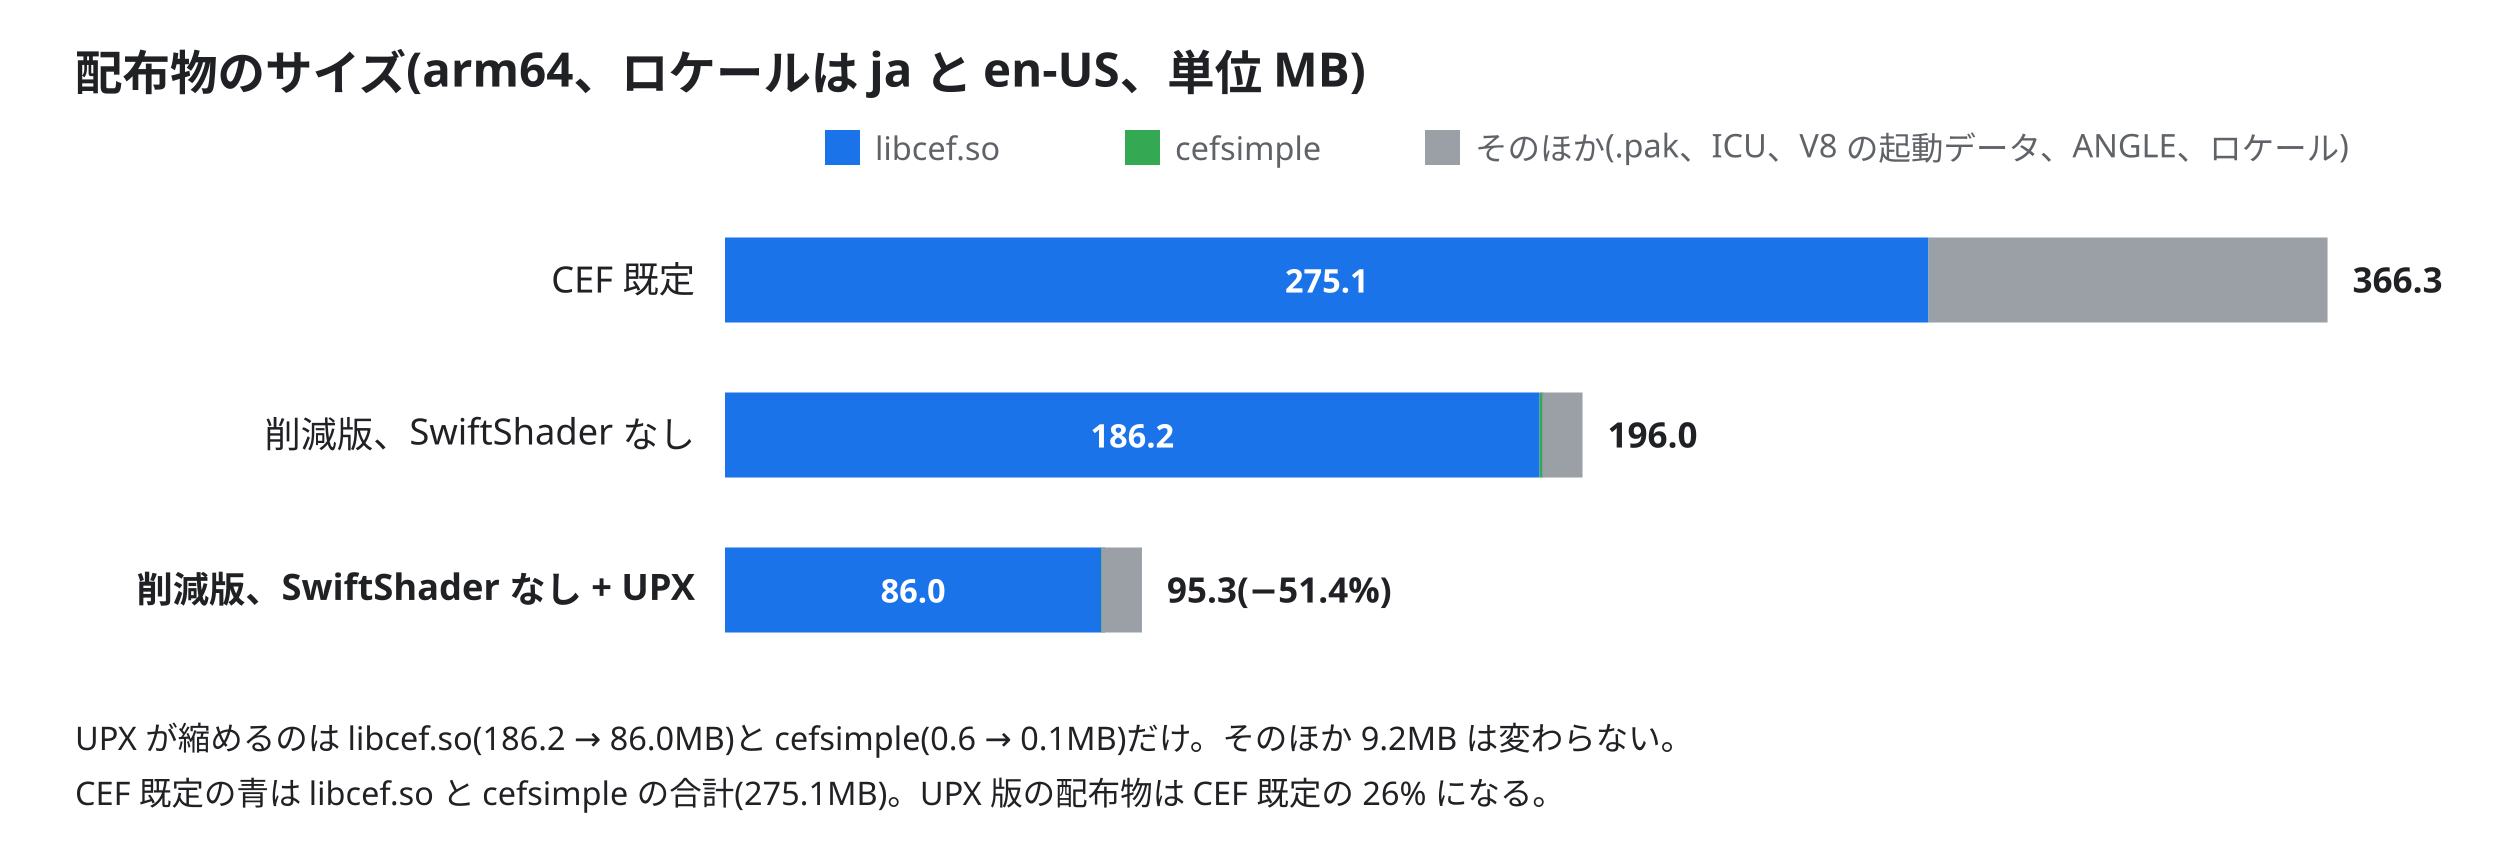
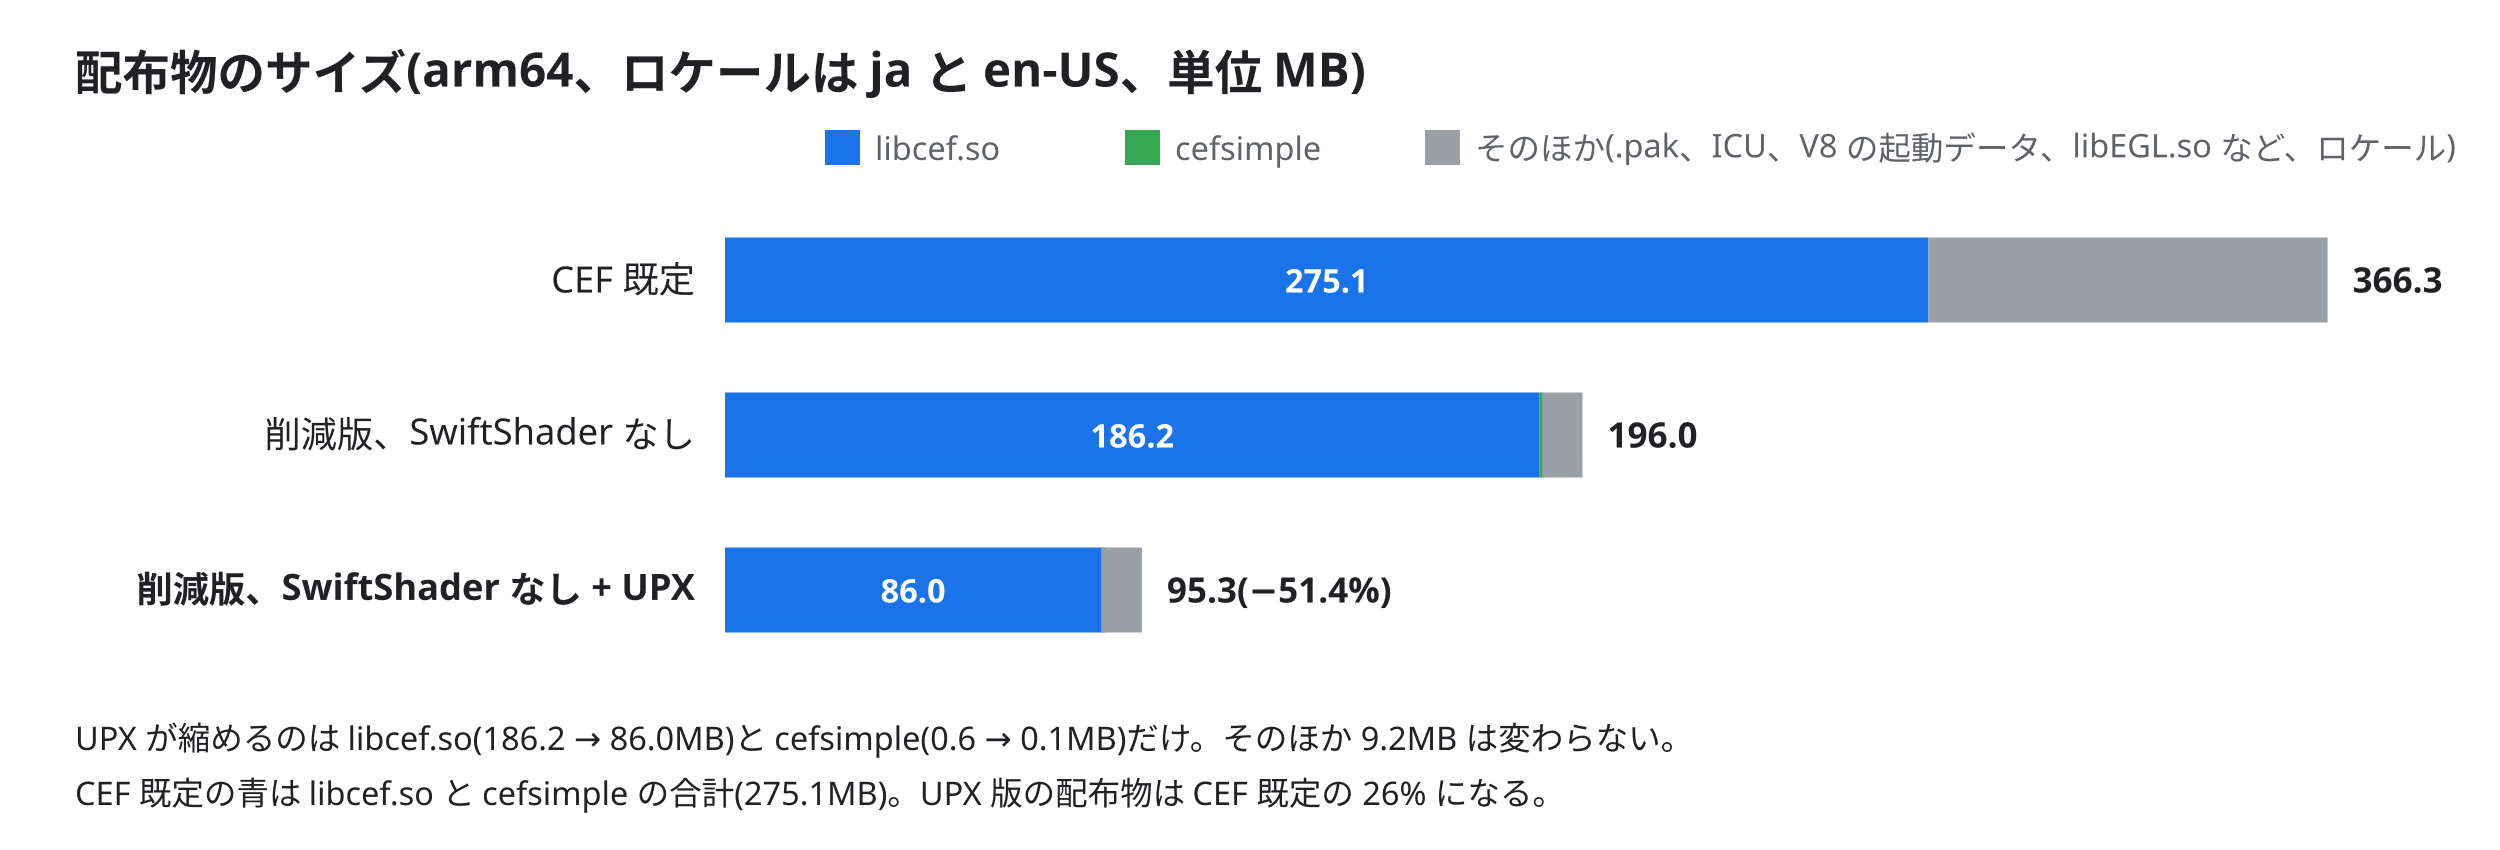
<svg xmlns="http://www.w3.org/2000/svg" width="1000" height="340" viewBox="0 0 1000 340" font-family="Hiragino Sans, Hiragino Kaku Gothic ProN, sans-serif">
  <rect width="1000" height="340" fill="#fff" />
  <text x="30" y="36" font-size="19" text-anchor="start" fill="#202124" font-weight="bold">配布物のサイズ(arm64、ロケールは ja と en-US、単位 MB)</text>
  <rect x="330" y="52" width="14" height="14" rx="0" fill="#1a73e8" stroke="none" stroke-width="1" />
  <text x="350" y="64" font-size="13" text-anchor="start" fill="#5f6368">libcef.so</text>
  <rect x="450" y="52" width="14" height="14" rx="0" fill="#34a853" stroke="none" stroke-width="1" />
  <text x="470" y="64" font-size="13" text-anchor="start" fill="#5f6368">cefsimple</text>
  <rect x="570" y="52" width="14" height="14" rx="0" fill="#9aa0a6" stroke="none" stroke-width="1" />
-   <text x="590" y="64" font-size="13" text-anchor="start" fill="#5f6368">そのほか(.pak、ICU、V8 の起動データ、ANGLE、ロケール)</text>
+   <text x="590" y="64" font-size="13" text-anchor="start" fill="#5f6368">そのほか(.pak、ICU、V8 の起動データ、libEGL.so など、ロケール)</text>
  <text x="278" y="117" font-size="14.5" text-anchor="end" fill="#202124">CEF 既定</text>
  <rect x="290" y="95" width="481.425" height="34" rx="0" fill="#1a73e8" stroke="none" stroke-width="1" />
  <rect x="771.425" y="95" width="159.6" height="34" rx="0" fill="#9aa0a6" stroke="none" stroke-width="1" />
  <text x="530.713" y="117" font-size="13" text-anchor="middle" fill="#fff" font-weight="bold">275.1</text>
  <text x="941.025" y="117" font-size="14" text-anchor="start" fill="#202124" font-weight="bold">366.3</text>
  <text x="278" y="179" font-size="14.5" text-anchor="end" fill="#202124">削減版、SwiftShader なし</text>
  <rect x="290" y="157" width="325.85" height="34" rx="0" fill="#1a73e8" stroke="none" stroke-width="1" />
  <rect x="615.85" y="157" width="1.5" height="34" rx="0" fill="#34a853" stroke="none" stroke-width="1" />
  <rect x="616.9" y="157" width="16.1" height="34" rx="0" fill="#9aa0a6" stroke="none" stroke-width="1" />
  <text x="452.925" y="179" font-size="13" text-anchor="middle" fill="#fff" font-weight="bold">186.2</text>
  <text x="643.0" y="179" font-size="14" text-anchor="start" fill="#202124" font-weight="bold">196.0</text>
  <text x="278" y="241" font-size="14.5" text-anchor="end" fill="#202124" font-weight="bold">削減版、SwiftShader なし + UPX</text>
  <rect x="290" y="219" width="150.5" height="34" rx="0" fill="#1a73e8" stroke="none" stroke-width="1" />
  <rect x="440.5" y="219" width="1.5" height="34" rx="0" fill="#34a853" stroke="none" stroke-width="1" />
  <rect x="440.675" y="219" width="16.1" height="34" rx="0" fill="#9aa0a6" stroke="none" stroke-width="1" />
  <text x="365.25" y="241" font-size="13" text-anchor="middle" fill="#fff" font-weight="bold">86.0</text>
  <text x="466.775" y="241" font-size="14" text-anchor="start" fill="#202124" font-weight="bold">95.3(−51.4%)</text>
  <text x="30" y="300" font-size="13" text-anchor="start" fill="#202124">UPX が縮めるのは libcef.so(186.2 → 86.0MB)と cefsimple(0.6 → 0.1MB)だけ。そのほか 9.2MB は変わらない。</text>
  <text x="30" y="322" font-size="13" text-anchor="start" fill="#202124">CEF 既定の青は libcef.so と cefsimple の合計(275.1MB)。UPX 版の配布物は CEF 既定の 26% になる。</text>
</svg>
